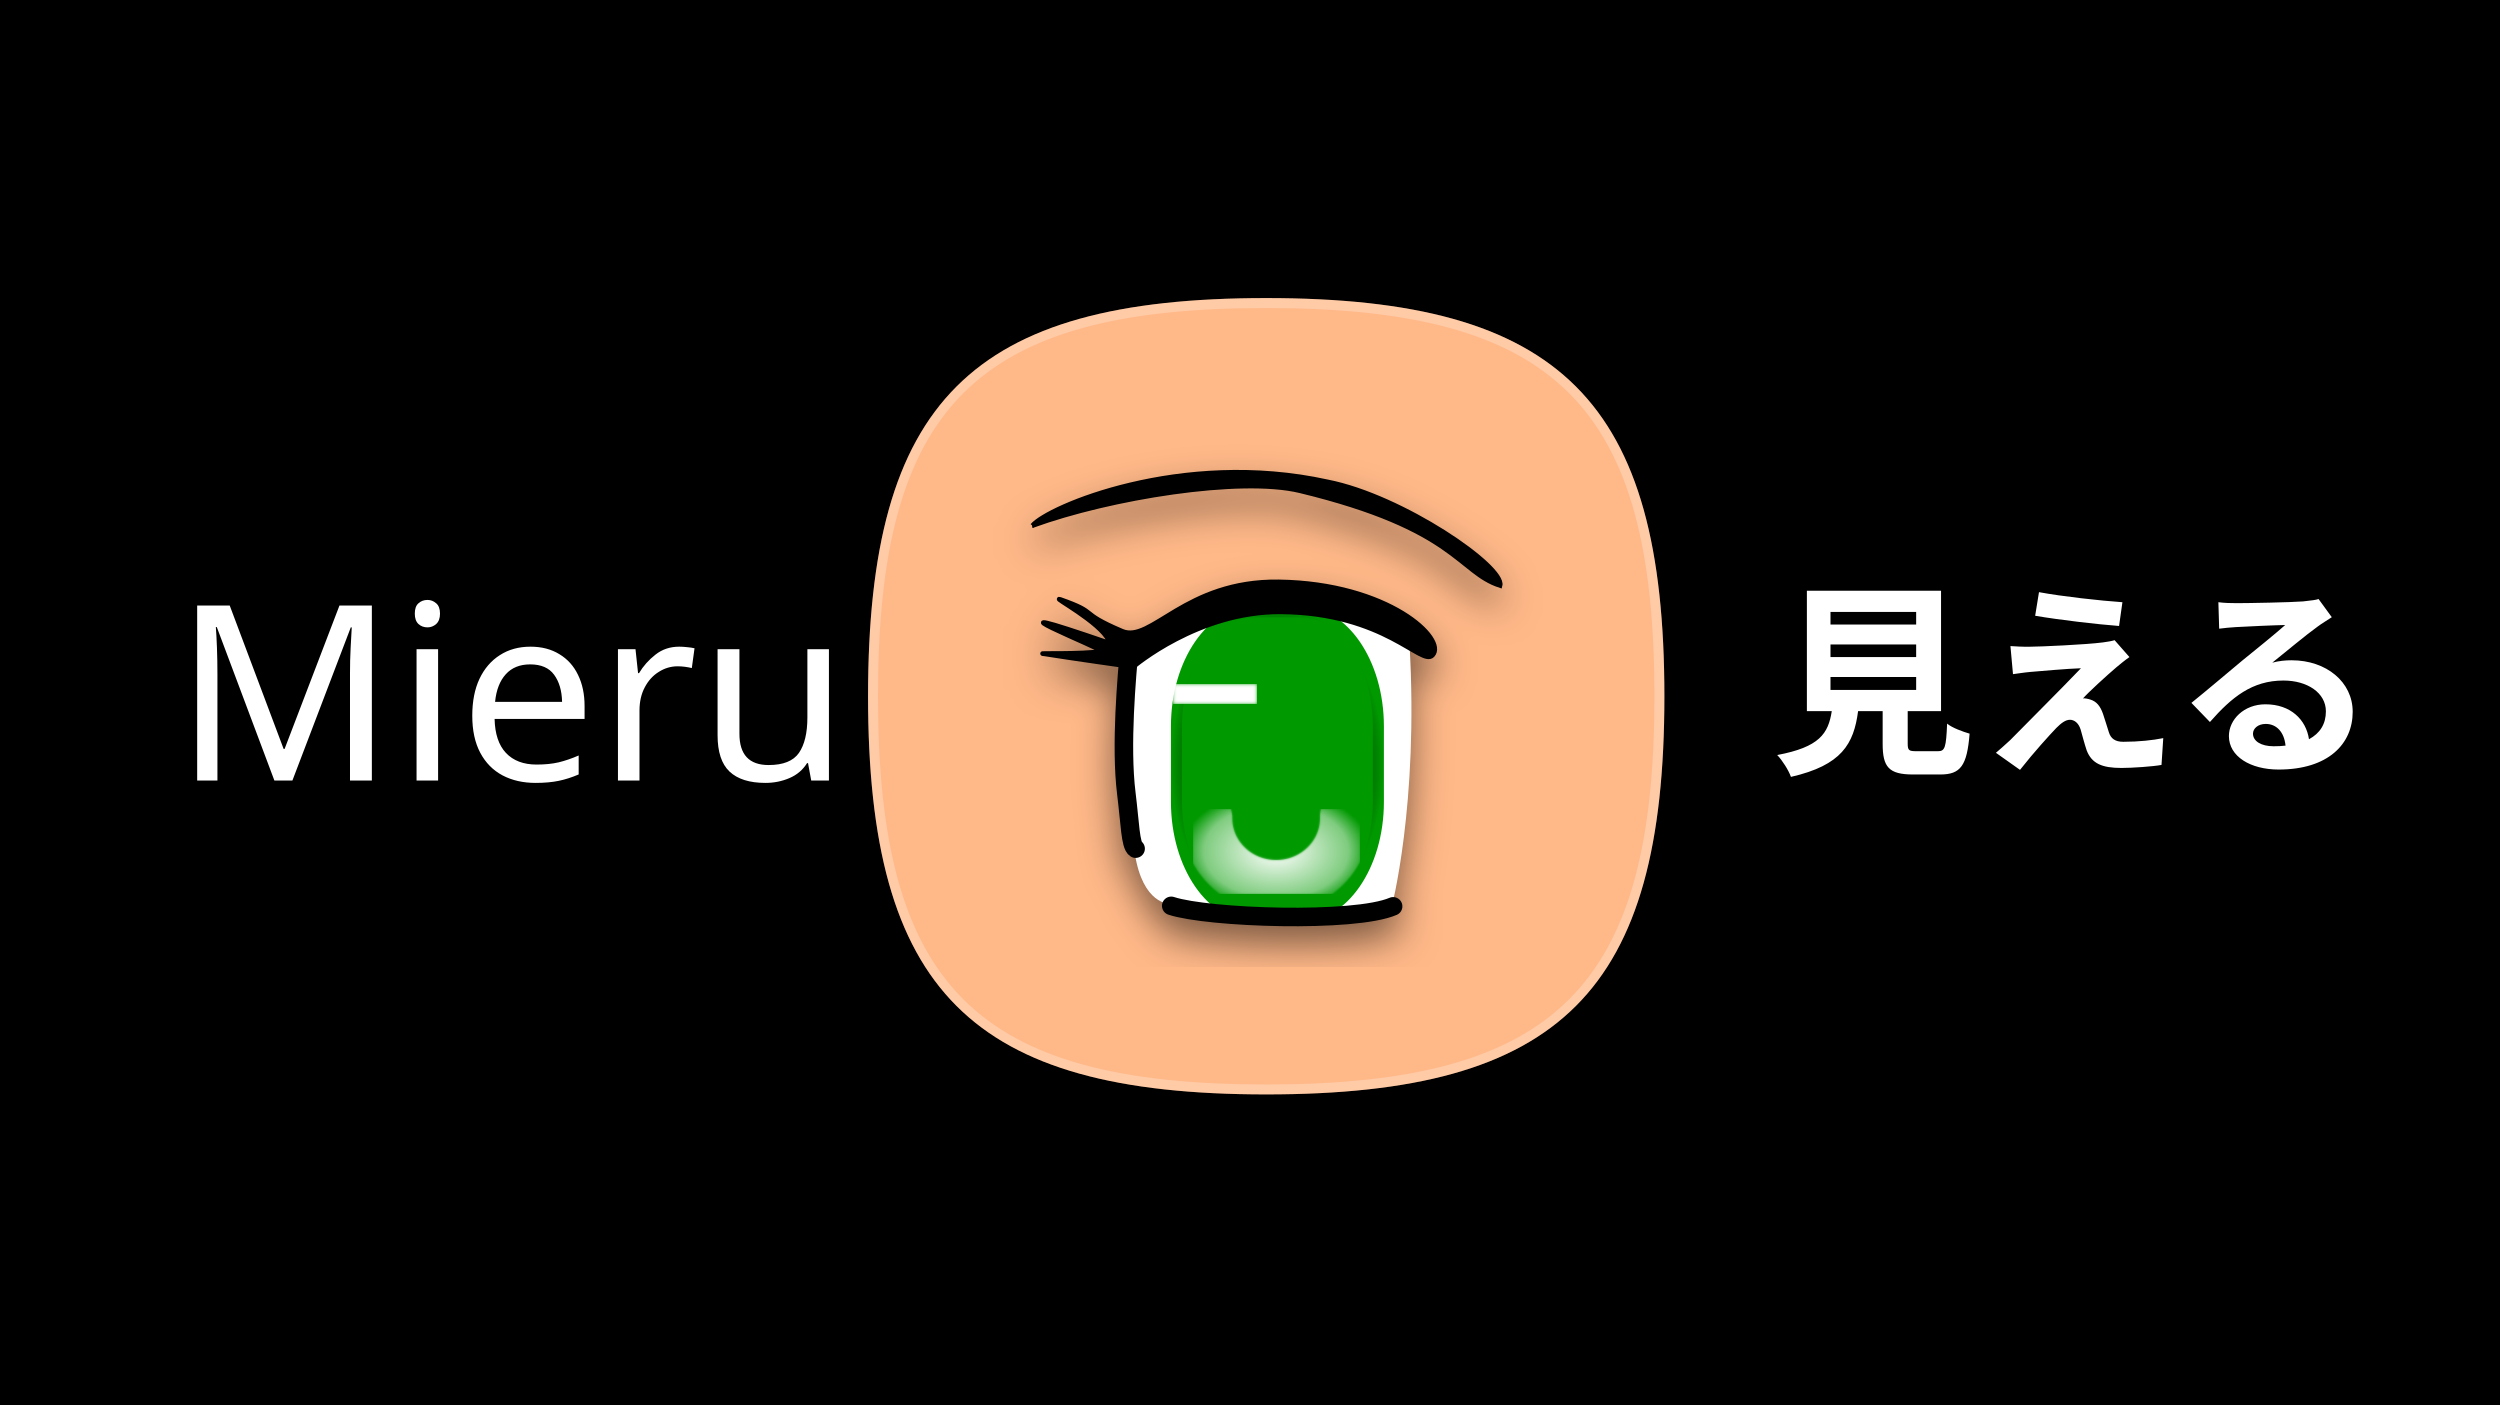
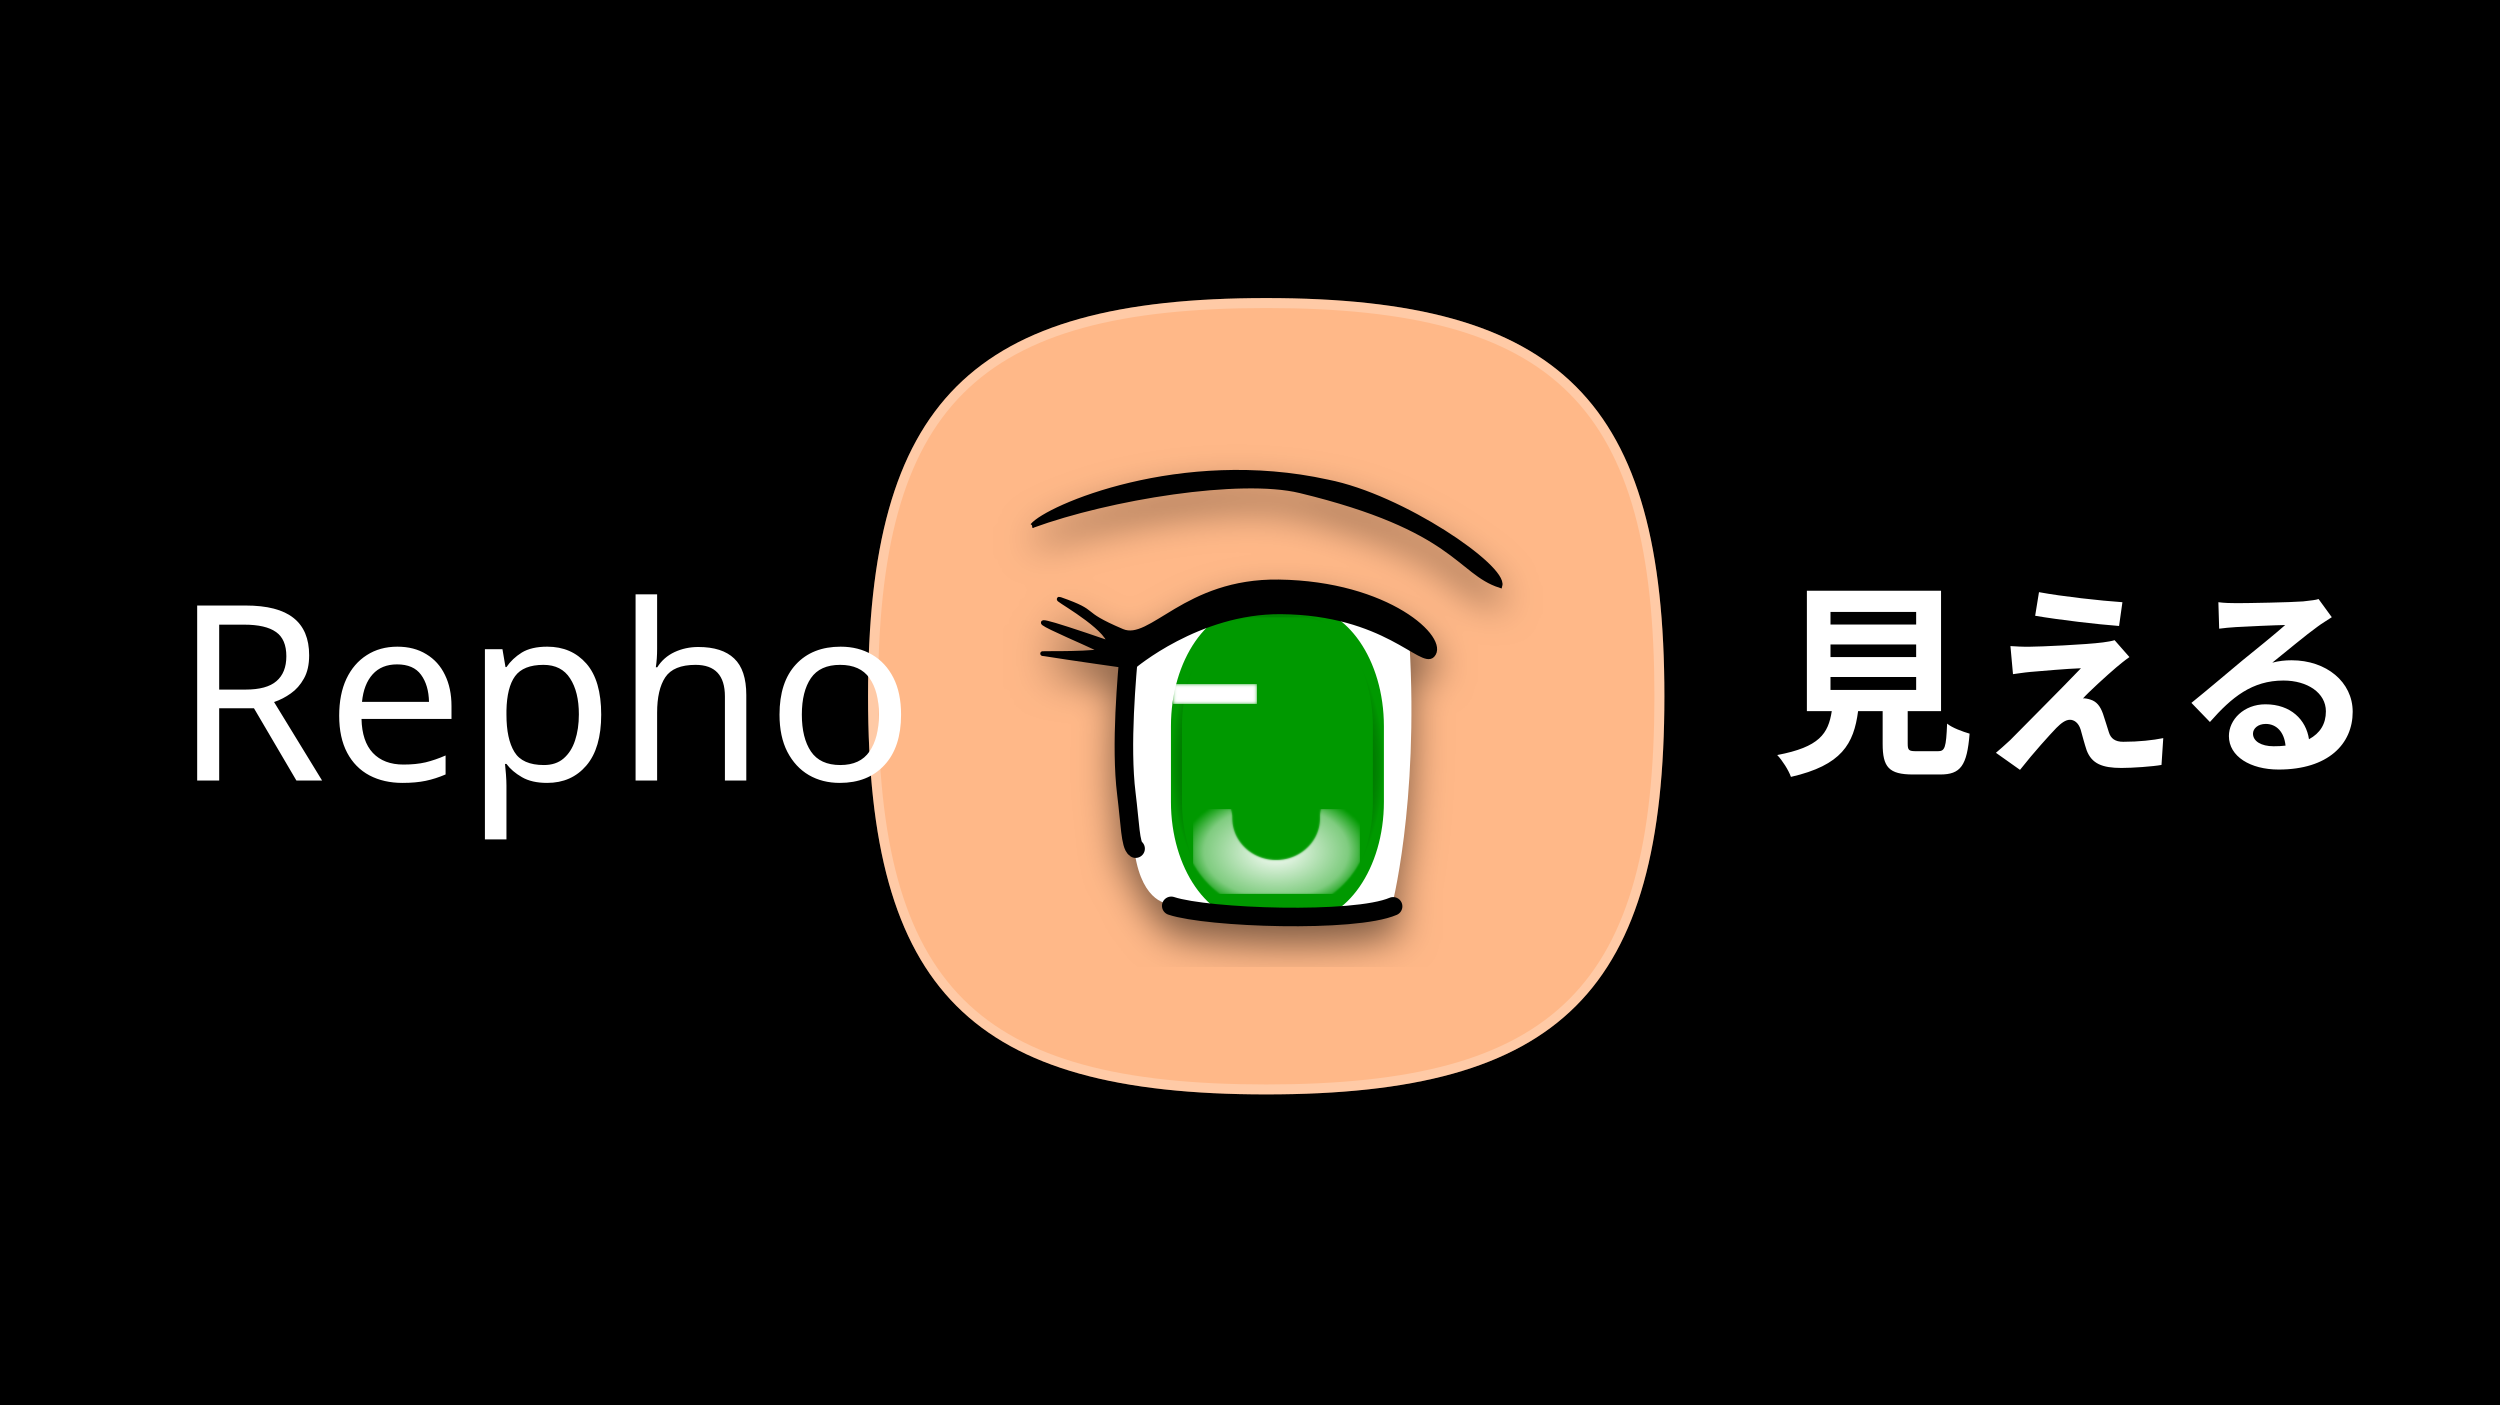
<svg xmlns="http://www.w3.org/2000/svg" xmlns:xlink="http://www.w3.org/1999/xlink" width="244.87" height="137.581" id="svg2" version="1.1">
  <defs id="defs5854">
    <filter color-interpolation-filters="sRGB" id="hicg_drop_shadow">
      <feOffset in="SourceAlpha" dx="0" dy="4" id="feOffset2889" />
      <feGaussianBlur stdDeviation="4" id="feGaussianBlur2891" />
      <feColorMatrix type="matrix" values="1 0 0 0 0  0 1 0 0 0  0 0 1 0 0  0 0 0 0.5 0" result="shadow" id="feColorMatrix2893" />
      <feBlend in="SourceGraphic" in2="shadow" mode="normal" id="feBlend2895" />
    </filter>
    <linearGradient id="linearGradient5076">
      <stop style="stop-color:#009900;stop-opacity:1;" offset="0" id="stop5078" />
      <stop id="stop5086" offset="0.806" style="stop-color:#004c00;stop-opacity:0.498;" />
      <stop style="stop-color:#000000;stop-opacity:0;" offset="1" id="stop5080" />
    </linearGradient>
    <linearGradient id="linearGradient3258">
      <stop id="stop3260" offset="0" style="stop-color:#ffffff;stop-opacity:1;" />
      <stop style="stop-color:#ffffff;stop-opacity:0.498;" offset="0.763" id="stop3303" />
      <stop id="stop3262" offset="1" style="stop-color:#ffffff;stop-opacity:0;" />
    </linearGradient>
    <filter color-interpolation-filters="sRGB" id="filter3316">
      <feGaussianBlur stdDeviation="0.246" id="feGaussianBlur3318" />
    </filter>
    <filter color-interpolation-filters="sRGB" id="filter3299">
      <feGaussianBlur stdDeviation="0.431" id="feGaussianBlur3301" />
    </filter>
    <radialGradient xlink:href="#linearGradient5076" id="radialGradient6725" gradientUnits="userSpaceOnUse" gradientTransform="matrix(1.096774,0,0,1.624842,697.2646,-79.11641)" cx="70.089" cy="531.559" fx="70.089" fy="531.559" r="20.955" />
    <radialGradient xlink:href="#linearGradient3258" id="radialGradient6727" gradientUnits="userSpaceOnUse" gradientTransform="matrix(1,0,0,0.6258348,0,220.8322)" cx="96.429" cy="590.2" fx="96.429" fy="590.2" r="19.515" />
  </defs>
  <g id="layer1" transform="translate(293.9649,-26.89778)">
    <text xml:space="preserve" style="font-size:20px;font-style:normal;font-weight:bold;fill:#000000;fill-opacity:1;stroke:none;font-family:Bitstream Vera Sans;-inkscape-font-specification:Bitstream Vera Sans Bold" x="-200.416" y="177.975" id="text6019-4">
      <tspan id="tspan6021-0" x="-200.416" y="177.975" />
    </text>
    <rect style="color:#000000;fill:#000000;fill-opacity:1;fill-rule:evenodd;stroke:#8080f8;stroke-width:0.116;stroke-linecap:round;stroke-linejoin:round;stroke-miterlimit:4;stroke-opacity:1;stroke-dasharray:none;stroke-dashoffset:0;marker:none;visibility:visible;display:inline;overflow:visible;enable-background:accumulate" id="rect5979-7" width="244.858" height="438.217" x="-30.358" y="-24.554" rx="0" ry="0" transform="matrix(0,1,-1,0,0,0)" />
    <rect style="color:#000000;fill:#000000;fill-opacity:1;fill-rule:evenodd;stroke:none;stroke-width:0;stroke-linecap:round;stroke-linejoin:round;stroke-miterlimit:4;stroke-opacity:1;stroke-dasharray:none;stroke-dashoffset:0;marker:none;visibility:visible;display:inline;overflow:visible;enable-background:accumulate" id="rect5979" width="137.456" height="244.745" x="26.96" y="49.158" rx="0" ry="0" transform="matrix(0,1,-1,0,0,0)" />
    <g id="g5981" transform="translate(7.201565,8.445158)">
      <path style="fill:#ffb888;fill-opacity:1" d="m -138.143,86.648 c 0,28.893 -10.105,39 -39,39 -28.895,0 -39,-10.107 -39,-39 0,-28.894 10.105,-39 39,-39 28.895,0 39,10.106 39,39 z" id="hicg_background" />
      <path d="m -177.144,47.648 c -28.894,0 -38.999,10.106 -38.999,39 0,28.893 10.105,39 38.999,39 28.897,0 39.001,-10.107 39.001,-39 0,-28.894 -10.104,-39 -39.001,-39 z m 0,77.025 c -28.429,0 -38.023,-9.595 -38.023,-38.025 0,-28.429 9.595,-38.024 38.023,-38.024 28.43,0 38.024,9.596 38.024,38.024 0,28.43 -9.594,38.025 -38.024,38.025 z" id="hicg_highlight" style="opacity:0.25;fill:#ffffff" />
      <g id="g2902" transform="matrix(0.4537815,0,0,0.4537815,-204.1429,59.6479)" style="filter:url(#hicg_drop_shadow)">
        <defs id="defs3318">
          <radialGradient r="20.955" fy="531.559" fx="70.089" cy="531.559" cx="70.089" gradientTransform="matrix(1.096774,0,0,1.624842,697.2646,-79.11641)" gradientUnits="userSpaceOnUse" id="radialGradient5807" xlink:href="#linearGradient5076" />
          <radialGradient r="19.515" fy="590.2" fx="96.429" cy="590.2" cx="96.429" gradientTransform="matrix(1,0,0,0.6258348,0,220.8322)" gradientUnits="userSpaceOnUse" id="radialGradient5809" xlink:href="#linearGradient3258" />
          <radialGradient r="19.515" fy="590.2" fx="96.429" cy="590.2" cx="96.429" gradientTransform="matrix(1,0,0,0.6258348,0,220.8322)" gradientUnits="userSpaceOnUse" id="radialGradient2501" xlink:href="#linearGradient3258" />
          <radialGradient r="20.955" fy="531.559" fx="70.089" cy="531.559" cx="70.089" gradientTransform="matrix(1.096774,0,0,1.624842,198.9685,-553.7842)" gradientUnits="userSpaceOnUse" id="radialGradient2499" xlink:href="#linearGradient5076" />
          <radialGradient r="19.515" fy="590.2" fx="96.429" cy="590.2" cx="96.429" gradientTransform="matrix(1,0,0,0.6258348,0,220.8322)" gradientUnits="userSpaceOnUse" id="radialGradient2493" xlink:href="#linearGradient3258" />
          <radialGradient r="20.955" fy="531.559" fx="70.089" cy="531.559" cx="70.089" gradientTransform="matrix(1.096774,0,0,1.624842,198.9685,-553.7842)" gradientUnits="userSpaceOnUse" id="radialGradient2491" xlink:href="#linearGradient5076" />
          <radialGradient gradientUnits="userSpaceOnUse" gradientTransform="matrix(1,0,0,0.6258348,0,220.8322)" r="19.515" fy="590.2" fx="96.429" cy="590.2" cx="96.429" id="radialGradient3266" xlink:href="#linearGradient3258" />
          <radialGradient gradientUnits="userSpaceOnUse" gradientTransform="matrix(1.096774,0,0,1.624842,-6.444211,-334.5379)" r="20.955" fy="531.559" fx="70.089" cy="531.559" cx="70.089" id="radialGradient5082" xlink:href="#linearGradient5076" />
          <linearGradient id="linearGradient5817">
            <stop id="stop5819" offset="0" style="stop-color:#009900;stop-opacity:1;" />
            <stop style="stop-color:#004c00;stop-opacity:0.498;" offset="0.806" id="stop5821" />
            <stop id="stop5823" offset="1" style="stop-color:#000000;stop-opacity:0;" />
          </linearGradient>
          <linearGradient id="linearGradient5829">
            <stop style="stop-color:#ffffff;stop-opacity:1;" offset="0" id="stop5831" />
            <stop id="stop5833" offset="0.763" style="stop-color:#ffffff;stop-opacity:0.498;" />
            <stop style="stop-color:#ffffff;stop-opacity:0;" offset="1" id="stop5835" />
          </linearGradient>
        </defs>
        <g transform="translate(-712.2189,-710.4404)" id="layer1-7">
          <path id="path2525" d="m 802.637,758.498 c 2.054,34.911 -3.929,57.321 -3.929,57.321 l -15.714,1.964 -21.429,-0.893 -10.714,-2.143 c 0,0 -5.791,0.157 -7.5,-10.893 -0.136,-0.882 0,-0.893 0,-0.893 l -2.321,-19.286 1.25,-24.107 10.714,-5.536 14.107,-4.821 17.5,0.893 15.536,5.357 2.5,3.036 z" style="fill:#ffffff;fill-opacity:1;fill-rule:evenodd;stroke:none" />
          <rect rx="17.904" ry="25.875" y="750.534" x="751.154" height="68.098" width="45.966" id="rect2527" style="fill:#009900;fill-opacity:1;fill-rule:nonzero;stroke:url(#radialGradient6725);stroke-width:4.76;stroke-linejoin:round;stroke-miterlimit:4;stroke-opacity:1;stroke-dasharray:none" />
          <path id="path2529" d="m 723.82,760.787 c 5.552,0.897 19.191,2.818 19.191,2.818 0,0 14.013,-12.018 31.859,-11.877 22.524,0.177 30.398,11.827 32.735,9.364 3.253,-3.428 -9.53,-15.515 -33.2,-15.836 -20.196,-0.279 -27.54,13.309 -33.792,10.645 -9.912,-4.223 -4.62,-3.796 -13.365,-6.862 -1.934,-0.678 8.611,4.898 10.48,8.844 0.294,0.621 0.769,0.82 0.245,0.639 -31.813,-10.977 -0.815,1.551 -1.722,1.707 -4.237,0.728 -14.982,0.355 -12.431,0.558 z" style="fill:#000000;fill-rule:evenodd;stroke:#000000;stroke-width:1px;stroke-linecap:butt;stroke-linejoin:round;stroke-opacity:1" />
          <path transform="matrix(1.045317,0,0,1.079912,673.0647,166.0382)" d="m 110.708,583.216 c 0.23,7.492 -5.976,13.743 -13.862,13.962 -7.886,0.219 -14.466,-5.677 -14.697,-13.169 -0.005,-0.17 -0.007,-0.34 -0.006,-0.509" id="path2531" style="fill:#ffffff;fill-opacity:0;fill-rule:nonzero;stroke:url(#radialGradient6727);stroke-width:10.459;stroke-linecap:round;stroke-linejoin:bevel;stroke-miterlimit:4;stroke-opacity:1;stroke-dasharray:none;filter:url(#filter3316)" />
          <rect ry="1.73" rx="6.431" y="767.793" x="753.212" height="3.459" width="15.005" id="rect2533" style="fill:none;stroke:#ffffff;stroke-width:9.211;stroke-linecap:round;stroke-linejoin:bevel;stroke-miterlimit:4;stroke-opacity:1;stroke-dasharray:none;filter:url(#filter3299)" />
          <path id="path2535" d="m 751.217,815.183 c 7.901,2.621 39.524,3.706 47.892,0.107" style="fill:none;stroke:#000000;stroke-width:4;stroke-linecap:round;stroke-linejoin:miter;stroke-miterlimit:4;stroke-opacity:1;stroke-dasharray:none" />
          <path id="path2537" d="m 742.204,759.12 c -0.552,6.461 -1.978,21.366 -0.665,31.911 0.791,6.352 0.852,11.06 1.989,11.807" style="fill:none;stroke:#000000;stroke-width:4;stroke-linecap:round;stroke-linejoin:miter;stroke-miterlimit:4;stroke-opacity:1;stroke-dasharray:none" />
          <path id="path2539" d="m 721.254,733.113 c 3.198,-3.907 32.028,-16.429 63.71,-9.441 16.118,3.161 38.308,18.374 37.227,22.377 -8.989,-2.911 -9.456,-12.303 -43.146,-20.454 -12.919,-3.126 -41.086,1.425 -57.792,7.518 z" style="fill:#000000;fill-rule:evenodd;stroke:#000000;stroke-width:0.999px;stroke-linecap:butt;stroke-linejoin:miter;stroke-opacity:1" />
        </g>
      </g>
    </g>
    <text xml:space="preserve" style="font-size:20px;font-style:normal;font-weight:bold;fill:#ffffff;fill-opacity:1;stroke:none;font-family:Bitstream Vera Sans;-inkscape-font-specification:Bitstream Vera Sans Bold" x="-120.486" y="101.118" id="text6019-8">
      <tspan id="tspan6021-8" x="-120.486" y="101.118">見える</tspan>
    </text>
    <text xml:space="preserve" style="font-size:24px;font-style:normal;font-variant:normal;font-weight:300;font-stretch:normal;fill:#ffffff;fill-opacity:1;stroke:none;font-family:Segoe UI Light;-inkscape-font-specification:'Segoe UI Light, Light'" x="-276.98" y="103.349" id="text6019-8-2">
-       <tspan id="tspan6021-8-4" x="-276.98" y="103.349" style="font-size:24px;font-style:normal;font-variant:normal;font-weight:300;font-stretch:normal;text-align:start;writing-mode:lr-tb;text-anchor:start;font-family:Segoe UI Light;-inkscape-font-specification:'Segoe UI Light, Light'">Mieru</tspan>
+       <tspan id="tspan6021-8-4" x="-276.98" y="103.349" style="font-size:24px;font-style:normal;font-variant:normal;font-weight:300;font-stretch:normal;text-align:start;writing-mode:lr-tb;text-anchor:start;font-family:Segoe UI Light;-inkscape-font-specification:'Segoe UI Light, Light'">Repho</tspan>
    </text>
  </g>
</svg>
